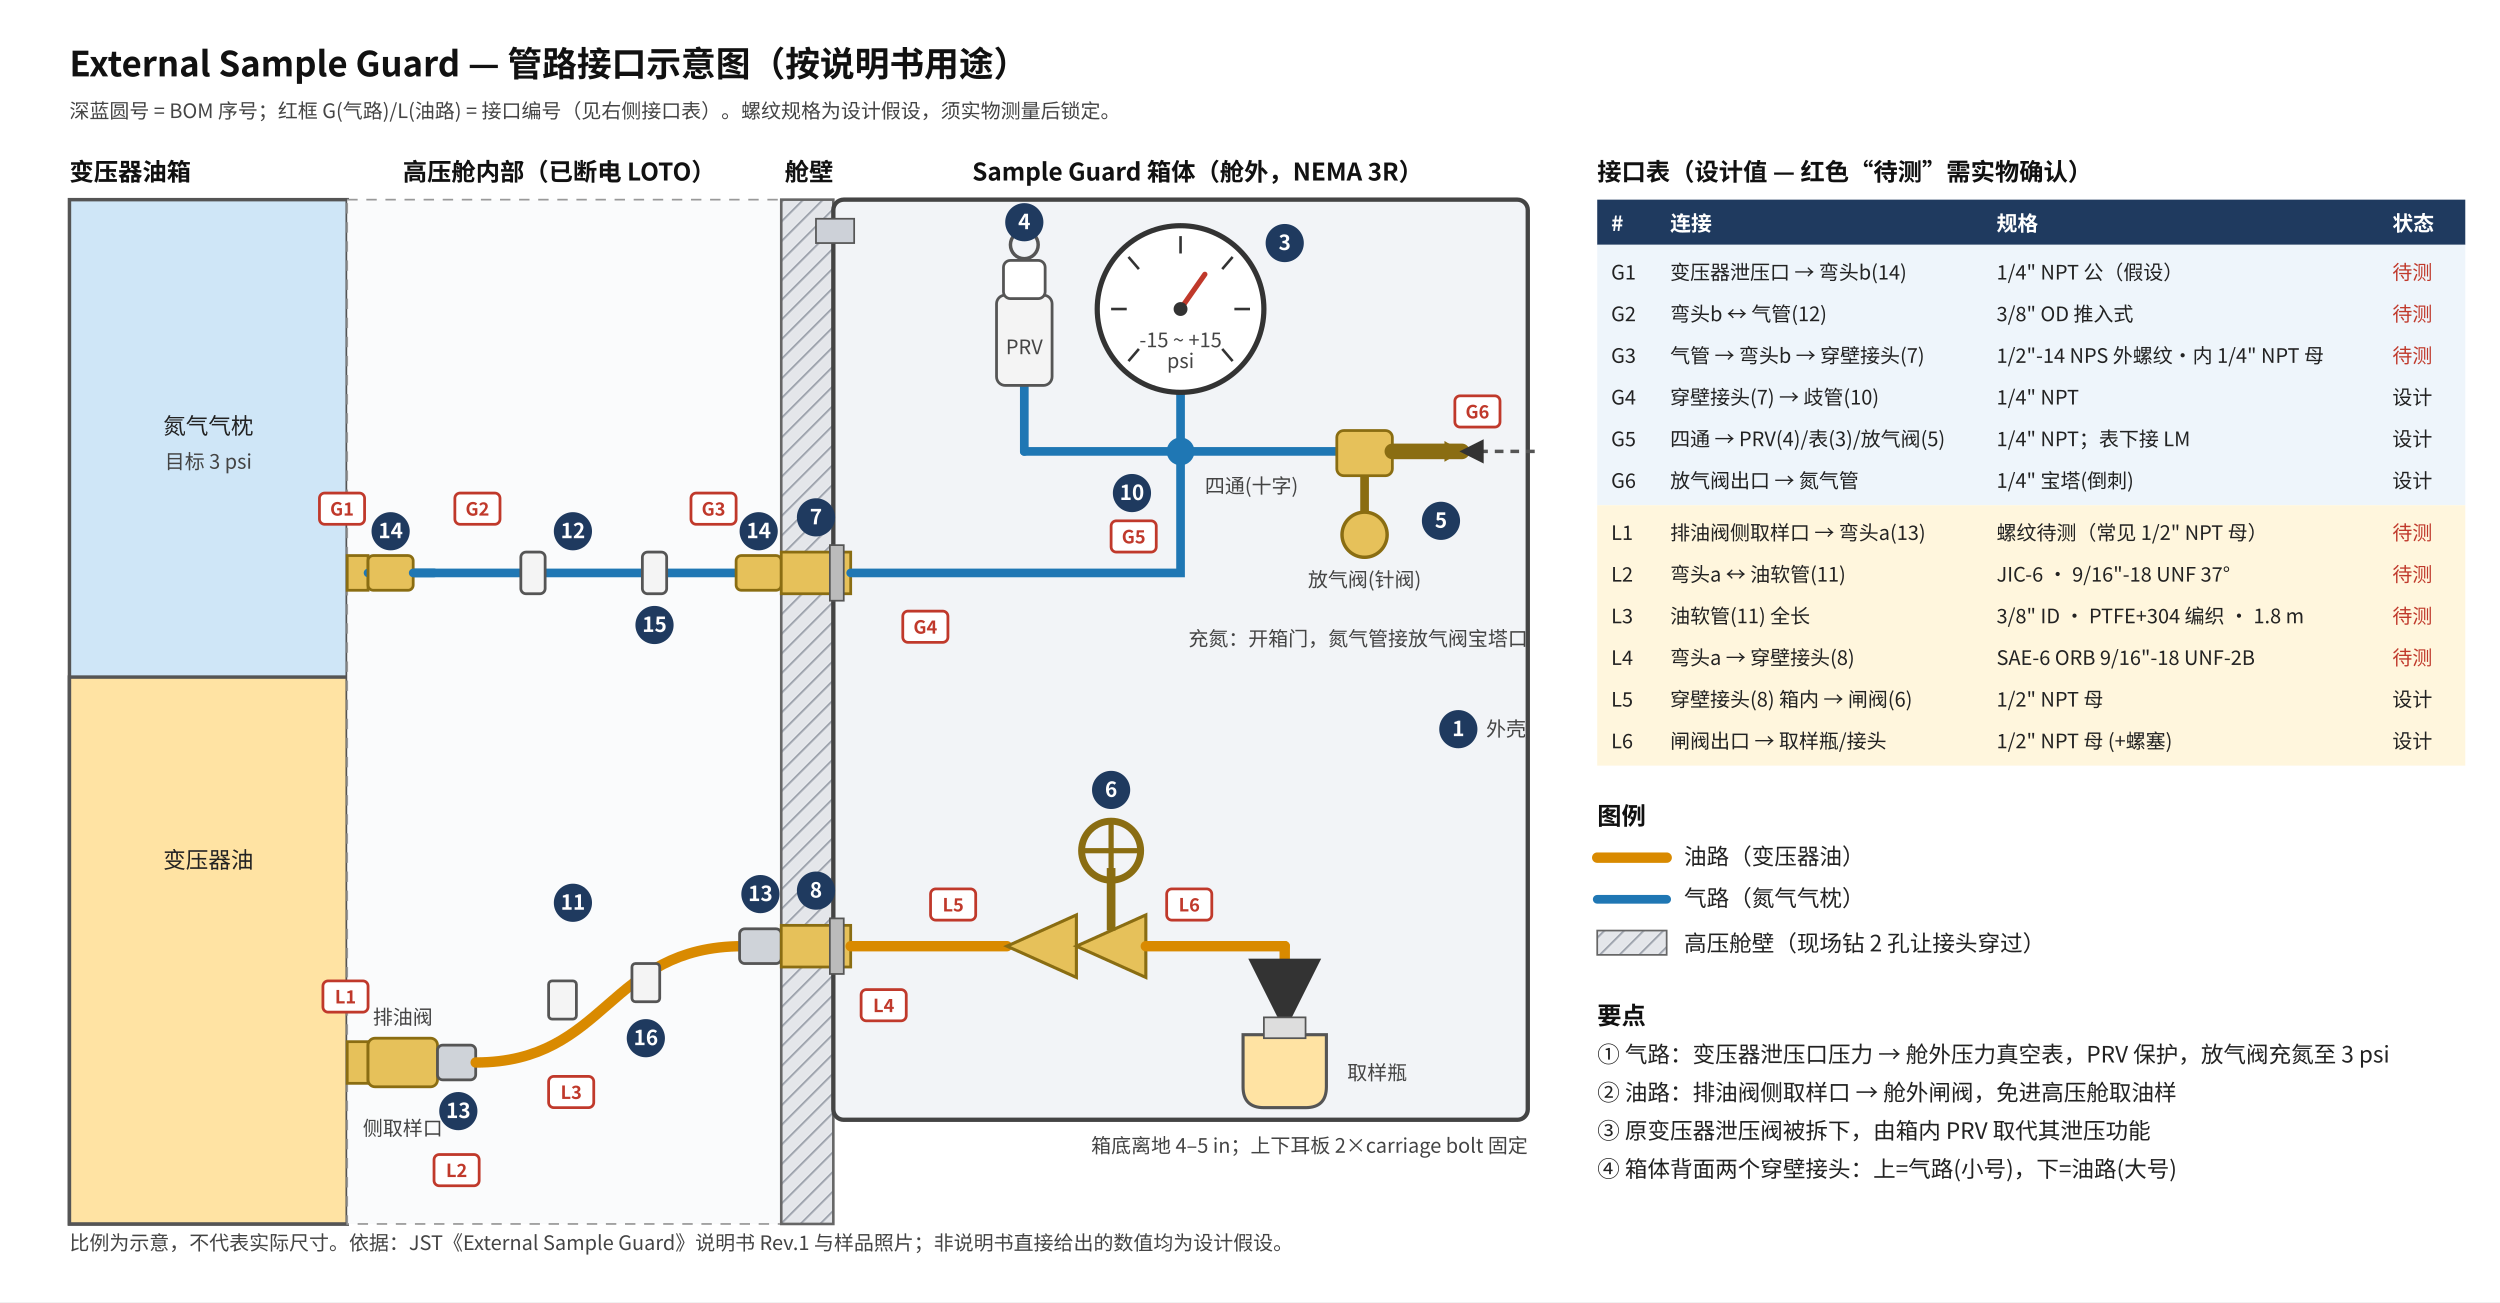
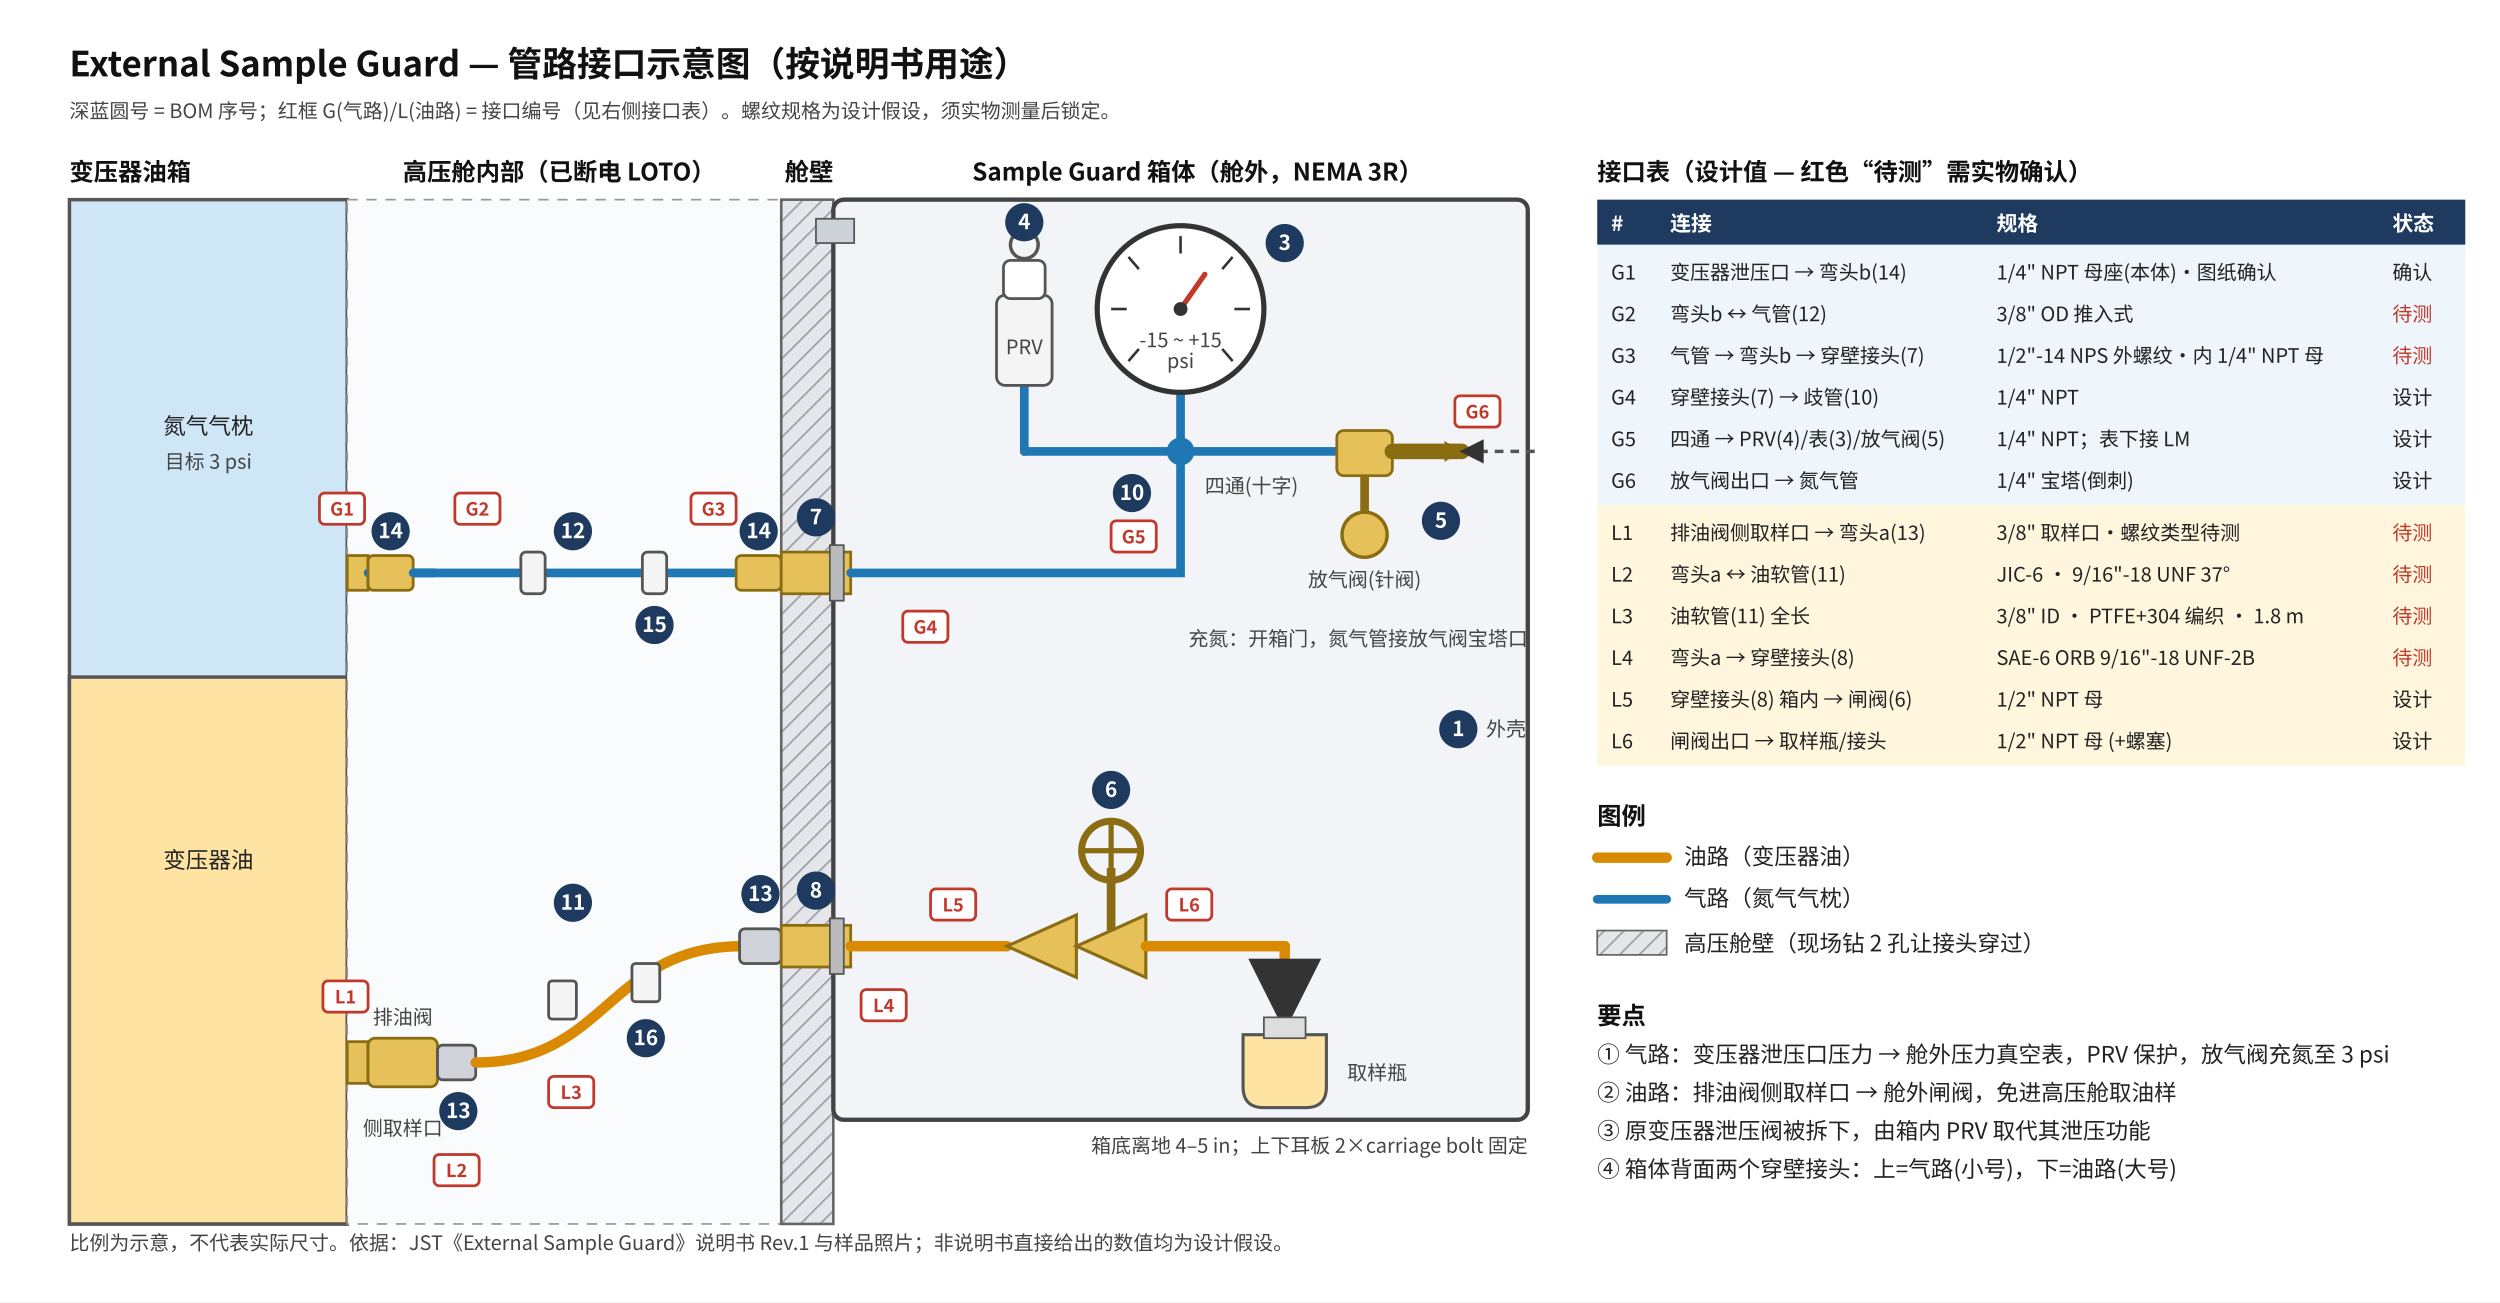
<svg xmlns="http://www.w3.org/2000/svg" viewBox="0 0 1440 750" width="1440" height="750" font-family="'Noto Sans CJK SC','PingFang SC','Microsoft YaHei','WenQuanYi Zen Hei',sans-serif">
  <defs>
    <pattern id="hatch" width="8" height="8" patternUnits="userSpaceOnUse" patternTransform="rotate(45)">
      <rect width="8" height="8" fill="#e4e6ea" />
      <line x1="0" y1="0" x2="0" y2="8" stroke="#9aa0aa" stroke-width="2" />
    </pattern>
    <marker id="arr" viewBox="0 0 10 10" refX="9" refY="5" markerWidth="7" markerHeight="7" orient="auto-start-reverse">
      <path d="M0,0 L10,5 L0,10 z" fill="#333" />
    </marker>
    <style>
      .t{font-size:13px;fill:#222}
      .ts{font-size:11.5px;fill:#444}
      .tb{font-size:14px;font-weight:700;fill:#111}
      .h{font-size:20px;font-weight:700;fill:#111}
      .oil{stroke:#d98a00;stroke-width:6;fill:none;stroke-linecap:round}
      .gas{stroke:#1f77b4;stroke-width:5;fill:none;stroke-linecap:round}
      .part{fill:#f4f4f4;stroke:#555;stroke-width:1.6}
      .brass{fill:#e6c15a;stroke:#8a6d12;stroke-width:1.6}
      .no{fill:#1f3a5f}
      .no-t{font-size:12px;font-weight:700;fill:#fff;text-anchor:middle}
      .pt{fill:#fff;stroke:#c0392b;stroke-width:1.6}
      .pt-t{font-size:10.5px;font-weight:700;fill:#c0392b;text-anchor:middle}
      .row{font-size:11.5px;fill:#222}
    </style>
  </defs>
  <rect width="1440" height="750" fill="#ffffff" />
  <text x="40" y="44" class="h">External Sample Guard — 管路接口示意图（按说明书用途）</text>
  <text x="40" y="68" class="ts">深蓝圆号 = BOM 序号；红框 G(气路)/L(油路) = 接口编号（见右侧接口表）。螺纹规格为设计假设，须实物测量后锁定。</text>
  <text x="40" y="104" class="tb">变压器油箱</text>
  <text x="232" y="104" class="tb">高压舱内部（已断电 LOTO）</text>
  <text x="452" y="104" class="tb">舱壁</text>
  <text x="560" y="104" class="tb">Sample Guard 箱体（舱外，NEMA 3R）</text>
  <rect x="40" y="115" width="160" height="590" fill="#cfe6f7" stroke="#555" stroke-width="2" />
  <rect x="40" y="390" width="160" height="315" fill="#ffe3a3" stroke="#555" stroke-width="2" />
  <text x="120" y="250" class="t" text-anchor="middle">氮气气枕</text>
  <text x="120" y="270" class="ts" text-anchor="middle">目标 3 psi</text>
  <text x="120" y="500" class="t" text-anchor="middle">变压器油</text>
  <rect x="200" y="115" width="250" height="590" fill="#fafbfc" stroke="#999" stroke-dasharray="6 5" />
  <rect x="450" y="115" width="30" height="590" fill="url(#hatch)" stroke="#666" stroke-width="1.5" />
  <rect x="480" y="115" width="400" height="530" rx="6" fill="#f2f4f7" stroke="#444" stroke-width="2.5" />
  <rect x="470" y="126" width="22" height="14" fill="#cdd1d8" stroke="#555" />
  <text x="880" y="664" class="ts" text-anchor="end">箱底离地 4–5 in；上下耳板 2×carriage bolt 固定</text>
  <rect x="200" y="320" width="12" height="20" class="brass" />
  <path d="M212,330 L250,330" class="gas" />
  <rect x="212" y="320" width="26" height="20" rx="3" class="brass" />
  <path d="M238,330 L430,330" class="gas" />
  <rect x="424" y="320" width="26" height="20" rx="3" class="brass" />
  <rect x="450" y="318" width="40" height="24" class="brass" />
  <rect x="478" y="314" width="8" height="32" fill="#bbb" stroke="#555" />
  <g class="part">
    <rect x="300" y="318" width="14" height="24" rx="3" />
    <rect x="370" y="318" width="14" height="24" rx="3" />
  </g>
  <path d="M490,330 L680,330 L680,260" class="gas" />
  <path d="M590,260 L780,260" class="gas" />
  <circle cx="680" cy="260" r="8" fill="#1f77b4" />
  <text x="694" y="284" class="ts">四通(十字)</text>
  <path d="M590,260 L590,222" class="gas" />
  <rect x="574" y="170" width="32" height="52" rx="5" class="part" />
  <rect x="578" y="150" width="24" height="22" rx="4" fill="#fff" stroke="#555" stroke-width="1.6" />
  <circle cx="590" cy="141" r="8" fill="none" stroke="#555" stroke-width="2" />
  <text x="590" y="204" text-anchor="middle" class="ts" font-size="10">PRV</text>
  <path d="M680,260 L680,226" class="gas" />
  <circle cx="680" cy="178" r="48" fill="#fff" stroke="#333" stroke-width="3" />
  <g stroke="#333" stroke-width="1.5">
    <line x1="680" y1="136" x2="680" y2="146" />
    <line x1="710" y1="148" x2="704" y2="155" />
    <line x1="650" y1="148" x2="656" y2="155" />
    <line x1="720" y1="178" x2="711" y2="178" />
    <line x1="640" y1="178" x2="649" y2="178" />
    <line x1="710" y1="208" x2="704" y2="201" />
    <line x1="650" y1="208" x2="656" y2="201" />
  </g>
  <path d="M680,178 L694,158" stroke="#c0392b" stroke-width="3" stroke-linecap="round" />
  <circle cx="680" cy="178" r="4" fill="#333" />
  <text x="680" y="200" text-anchor="middle" class="ts" font-size="9">-15 ~ +15</text>
  <text x="680" y="212" text-anchor="middle" class="ts" font-size="9">psi</text>
  <rect x="770" y="248" width="32" height="26" rx="4" class="brass" />
  <path d="M786,274 L786,300" stroke="#8a6d12" stroke-width="5" />
  <circle cx="786" cy="308" r="13" fill="#e6c15a" stroke="#8a6d12" stroke-width="2" />
  <path d="M802,260 L842,260" stroke="#8a6d12" stroke-width="9" stroke-linecap="round" />
  <path d="M832,254 l10,6 l-10,6 z" fill="#8a6d12" />
  <text x="786" y="338" text-anchor="middle" class="ts">放气阀(针阀)</text>
  <path d="M884,260 L842,260" stroke="#555" stroke-width="2" stroke-dasharray="5 4" marker-end="url(#arr)" />
  <text x="880" y="372" class="ts" text-anchor="end">充氮：开箱门，氮气管接放气阀宝塔口</text>
  <rect x="200" y="600" width="12" height="24" class="brass" />
  <rect x="212" y="598" width="40" height="28" rx="4" class="brass" />
  <text x="232" y="590" text-anchor="middle" class="ts">排油阀</text>
  <text x="232" y="654" text-anchor="middle" class="ts">侧取样口</text>
  <rect x="252" y="602" width="22" height="20" rx="3" fill="#cfd3d9" stroke="#555" stroke-width="1.6" />
  <path d="M274,612 C350,612 350,545 428,545" class="oil" />
  <rect x="426" y="535" width="24" height="20" rx="3" fill="#cfd3d9" stroke="#555" stroke-width="1.6" />
  <g class="part">
    <rect x="316" y="565" width="16" height="22" rx="2" />
    <rect x="364" y="555" width="16" height="22" rx="2" />
  </g>
  <rect x="450" y="533" width="40" height="24" class="brass" />
  <rect x="478" y="529" width="8" height="32" fill="#bbb" stroke="#555" />
  <path d="M490,545 L580,545" class="oil" />
  <path d="M580,545 L620,527 L620,563 z M660,527 L660,563 L620,545 z" fill="#e6c15a" stroke="#8a6d12" stroke-width="1.8" transform="translate(0,0)" />
  <path d="M640,536 L640,500" stroke="#8a6d12" stroke-width="5" />
  <circle cx="640" cy="490" r="17" fill="none" stroke="#8a6d12" stroke-width="4" />
  <line x1="623" y1="490" x2="657" y2="490" stroke="#8a6d12" stroke-width="3" />
  <line x1="640" y1="473" x2="640" y2="507" stroke="#8a6d12" stroke-width="3" />
  <path d="M660,545 L740,545" class="oil" />
  <path d="M740,545 L740,590" class="oil" marker-end="url(#arr)" />
  <path d="M716,596 h48 v30 q0,12 -12,12 h-24 q-12,0 -12,-12 z" fill="#ffe3a3" stroke="#555" stroke-width="1.8" />
  <rect x="728" y="586" width="24" height="12" fill="#ddd" stroke="#555" />
  <text x="776" y="622" class="ts">取样瓶</text>
  <g>
    <circle class="no" cx="590" cy="128" r="11" />
    <text class="no-t" x="590" y="132">4</text>
    <circle class="no" cx="740" cy="140" r="11" />
    <text class="no-t" x="740" y="144">3</text>
    <circle class="no" cx="830" cy="300" r="11" />
    <text class="no-t" x="830" y="304">5</text>
    <circle class="no" cx="640" cy="455" r="11" />
    <text class="no-t" x="640" y="459">6</text>
    <circle class="no" cx="470" cy="298" r="11" />
    <text class="no-t" x="470" y="302">7</text>
    <circle class="no" cx="470" cy="513" r="11" />
    <text class="no-t" x="470" y="517">8</text>
    <circle class="no" cx="652" cy="284" r="11" />
    <text class="no-t" x="652" y="288">10</text>
    <circle class="no" cx="330" cy="520" r="11" />
    <text class="no-t" x="330" y="524">11</text>
    <circle class="no" cx="330" cy="306" r="11" />
    <text class="no-t" x="330" y="310">12</text>
    <circle class="no" cx="264" cy="640" r="11" />
    <text class="no-t" x="264" y="644">13</text>
    <circle class="no" cx="438" cy="515" r="11" />
    <text class="no-t" x="438" y="519">13</text>
    <circle class="no" cx="225" cy="306" r="11" />
    <text class="no-t" x="225" y="310">14</text>
    <circle class="no" cx="437" cy="306" r="11" />
    <text class="no-t" x="437" y="310">14</text>
    <circle class="no" cx="377" cy="360" r="11" />
    <text class="no-t" x="377" y="364">15</text>
    <circle class="no" cx="372" cy="598" r="11" />
    <text class="no-t" x="372" y="602">16</text>
    <circle class="no" cx="840" cy="420" r="11" />
    <text class="no-t" x="840" y="424">1</text>
  </g>
  <text x="856" y="424" class="ts">外壳</text>
  <g>
    <rect class="pt" x="184" y="284" width="26" height="18" rx="3" />
    <text class="pt-t" x="197" y="297">G1</text>
    <rect class="pt" x="262" y="284" width="26" height="18" rx="3" />
    <text class="pt-t" x="275" y="297">G2</text>
    <rect class="pt" x="398" y="284" width="26" height="18" rx="3" />
    <text class="pt-t" x="411" y="297">G3</text>
    <rect class="pt" x="520" y="352" width="26" height="18" rx="3" />
    <text class="pt-t" x="533" y="365">G4</text>
    <rect class="pt" x="640" y="300" width="26" height="18" rx="3" />
    <text class="pt-t" x="653" y="313">G5</text>
    <rect class="pt" x="838" y="228" width="26" height="18" rx="3" />
    <text class="pt-t" x="851" y="241">G6</text>
    <rect class="pt" x="186" y="565" width="26" height="18" rx="3" />
    <text class="pt-t" x="199" y="578">L1</text>
    <rect class="pt" x="250" y="665" width="26" height="18" rx="3" />
    <text class="pt-t" x="263" y="678">L2</text>
    <rect class="pt" x="316" y="620" width="26" height="18" rx="3" />
    <text class="pt-t" x="329" y="633">L3</text>
    <rect class="pt" x="496" y="570" width="26" height="18" rx="3" />
    <text class="pt-t" x="509" y="583">L4</text>
    <rect class="pt" x="536" y="512" width="26" height="18" rx="3" />
    <text class="pt-t" x="549" y="525">L5</text>
    <rect class="pt" x="672" y="512" width="26" height="18" rx="3" />
    <text class="pt-t" x="685" y="525">L6</text>
  </g>
  <text x="920" y="104" class="tb">接口表（设计值 — 红色“待测”需实物确认）</text>
  <g>
    <rect x="920" y="115" width="500" height="26" fill="#1f3a5f" />
    <text x="928" y="133" font-size="12" font-weight="700" fill="#fff">#</text>
    <text x="962" y="133" font-size="12" font-weight="700" fill="#fff">连接</text>
    <text x="1150" y="133" font-size="12" font-weight="700" fill="#fff">规格</text>
    <text x="1378" y="133" font-size="12" font-weight="700" fill="#fff">状态</text>
  </g>
  <g class="row">
    <rect x="920" y="141" width="500" height="150" fill="#eef5fb" />
    <text x="928" y="161">G1</text>
    <text x="962" y="161">变压器泄压口 → 弯头b(14)</text>
-     <text x="1150" y="161">1/4" NPT 公（假设）</text>
-     <text x="1378" y="161" fill="#c0392b">待测</text>
+     <text x="1150" y="161">1/4" NPT 母座(本体)·图纸确认</text>
+     <text x="1378" y="161">确认</text>
    <text x="928" y="185">G2</text>
    <text x="962" y="185">弯头b ↔ 气管(12)</text>
    <text x="1150" y="185">3/8" OD 推入式</text>
    <text x="1378" y="185" fill="#c0392b">待测</text>
    <text x="928" y="209">G3</text>
    <text x="962" y="209">气管 → 弯头b → 穿壁接头(7)</text>
    <text x="1150" y="209">1/2"-14 NPS 外螺纹·内 1/4" NPT 母</text>
    <text x="1378" y="209" fill="#c0392b">待测</text>
    <text x="928" y="233">G4</text>
    <text x="962" y="233">穿壁接头(7) → 歧管(10)</text>
    <text x="1150" y="233">1/4" NPT</text>
    <text x="1378" y="233">设计</text>
    <text x="928" y="257">G5</text>
    <text x="962" y="257">四通 → PRV(4)/表(3)/放气阀(5)</text>
    <text x="1150" y="257">1/4" NPT；表下接 LM</text>
    <text x="1378" y="257">设计</text>
    <text x="928" y="281">G6</text>
    <text x="962" y="281">放气阀出口 → 氮气管</text>
    <text x="1150" y="281">1/4" 宝塔(倒刺)</text>
    <text x="1378" y="281">设计</text>
  </g>
  <g class="row">
    <rect x="920" y="291" width="500" height="150" fill="#fff6dd" />
    <text x="928" y="311">L1</text>
    <text x="962" y="311">排油阀侧取样口 → 弯头a(13)</text>
-     <text x="1150" y="311">螺纹待测（常见 1/2" NPT 母）</text>
+     <text x="1150" y="311">3/8" 取样口·螺纹类型待测</text>
    <text x="1378" y="311" fill="#c0392b">待测</text>
    <text x="928" y="335">L2</text>
    <text x="962" y="335">弯头a ↔ 油软管(11)</text>
    <text x="1150" y="335">JIC-6 · 9/16"-18 UNF 37°</text>
    <text x="1378" y="335" fill="#c0392b">待测</text>
    <text x="928" y="359">L3</text>
    <text x="962" y="359">油软管(11) 全长</text>
    <text x="1150" y="359">3/8" ID · PTFE+304 编织 · 1.8 m</text>
    <text x="1378" y="359" fill="#c0392b">待测</text>
    <text x="928" y="383">L4</text>
    <text x="962" y="383">弯头a → 穿壁接头(8)</text>
    <text x="1150" y="383">SAE-6 ORB 9/16"-18 UNF-2B</text>
    <text x="1378" y="383" fill="#c0392b">待测</text>
    <text x="928" y="407">L5</text>
    <text x="962" y="407">穿壁接头(8) 箱内 → 闸阀(6)</text>
    <text x="1150" y="407">1/2" NPT 母</text>
    <text x="1378" y="407">设计</text>
    <text x="928" y="431">L6</text>
    <text x="962" y="431">闸阀出口 → 取样瓶/接头</text>
    <text x="1150" y="431">1/2" NPT 母 (+螺塞)</text>
    <text x="1378" y="431">设计</text>
  </g>
  <text x="920" y="475" class="tb">图例</text>
  <line x1="920" y1="494" x2="960" y2="494" class="oil" />
  <text x="970" y="498" class="t">油路（变压器油）</text>
  <line x1="920" y1="518" x2="960" y2="518" class="gas" />
  <text x="970" y="522" class="t">气路（氮气气枕）</text>
  <rect x="920" y="536" width="40" height="14" fill="url(#hatch)" stroke="#666" />
  <text x="970" y="548" class="t">高压舱壁（现场钻 2 孔让接头穿过）</text>
  <text x="920" y="590" class="tb">要点</text>
  <text x="920" y="612" class="t">① 气路：变压器泄压口压力 → 舱外压力真空表，PRV 保护，放气阀充氮至 3 psi</text>
  <text x="920" y="634" class="t">② 油路：排油阀侧取样口 → 舱外闸阀，免进高压舱取油样</text>
  <text x="920" y="656" class="t">③ 原变压器泄压阀被拆下，由箱内 PRV 取代其泄压功能</text>
  <text x="920" y="678" class="t">④ 箱体背面两个穿壁接头：上=气路(小号)，下=油路(大号)</text>
  <text x="40" y="720" class="ts">比例为示意，不代表实际尺寸。依据：JST《External Sample Guard》说明书 Rev.1 与样品照片；非说明书直接给出的数值均为设计假设。</text>
</svg>
